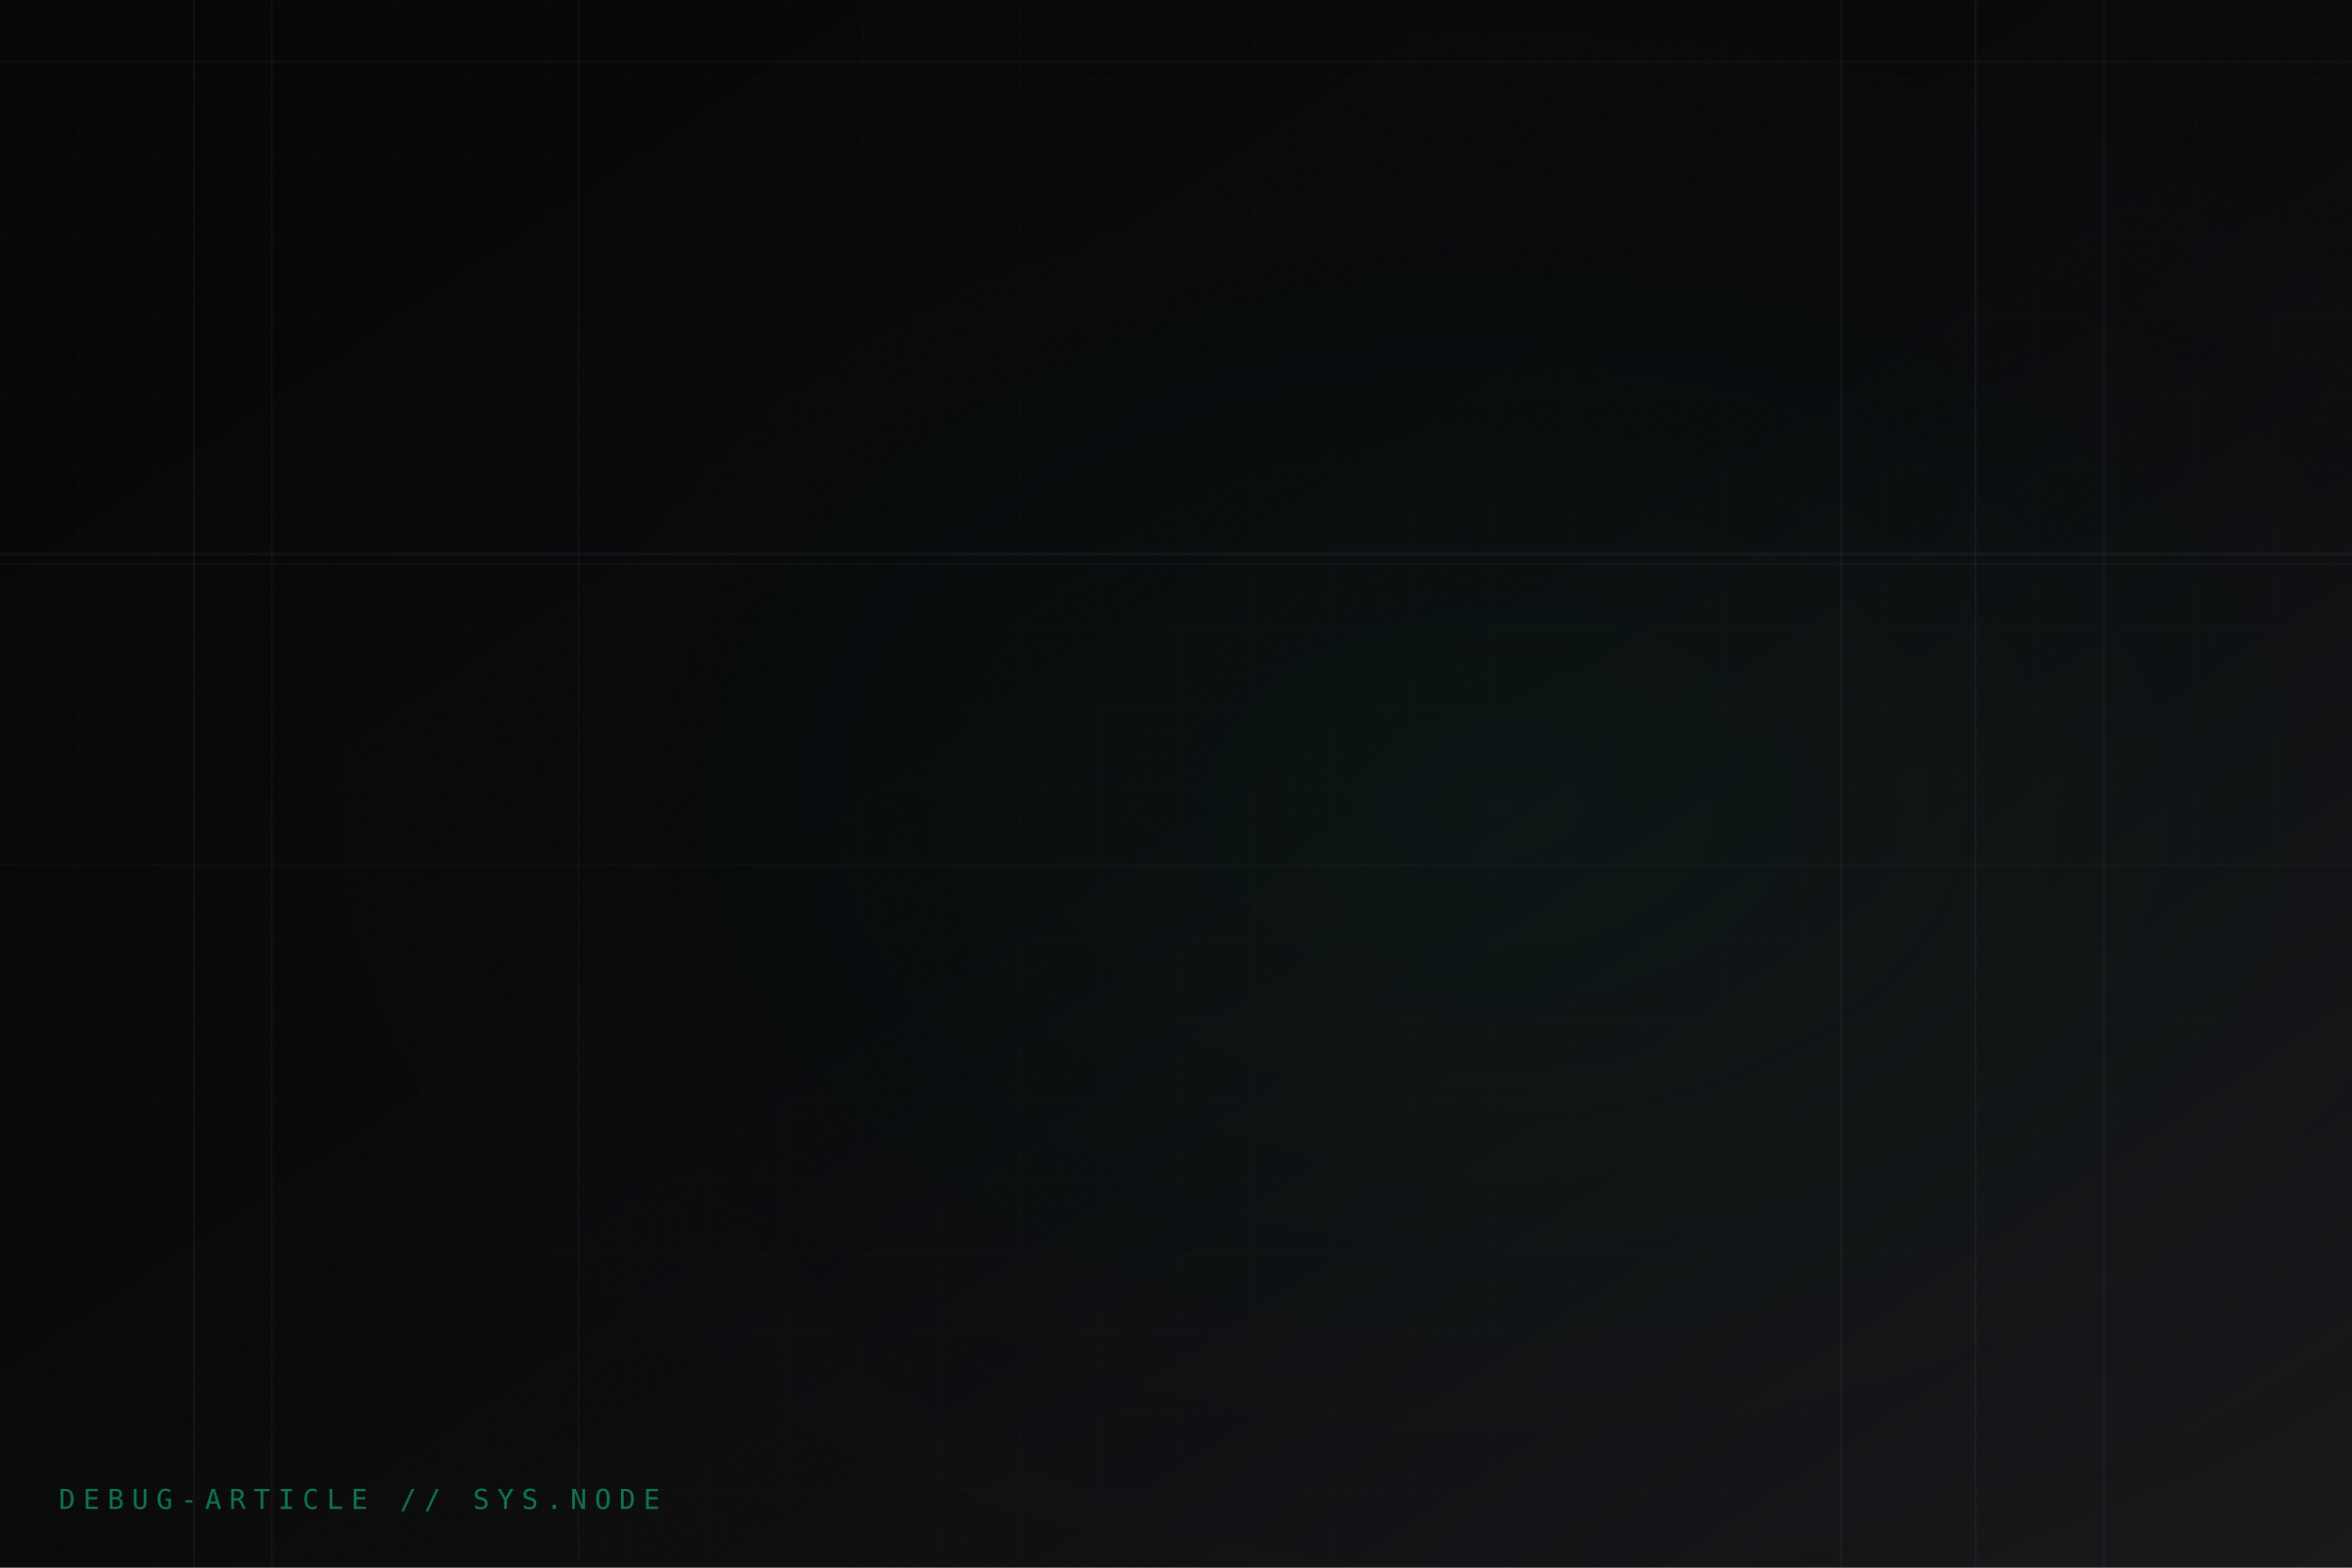
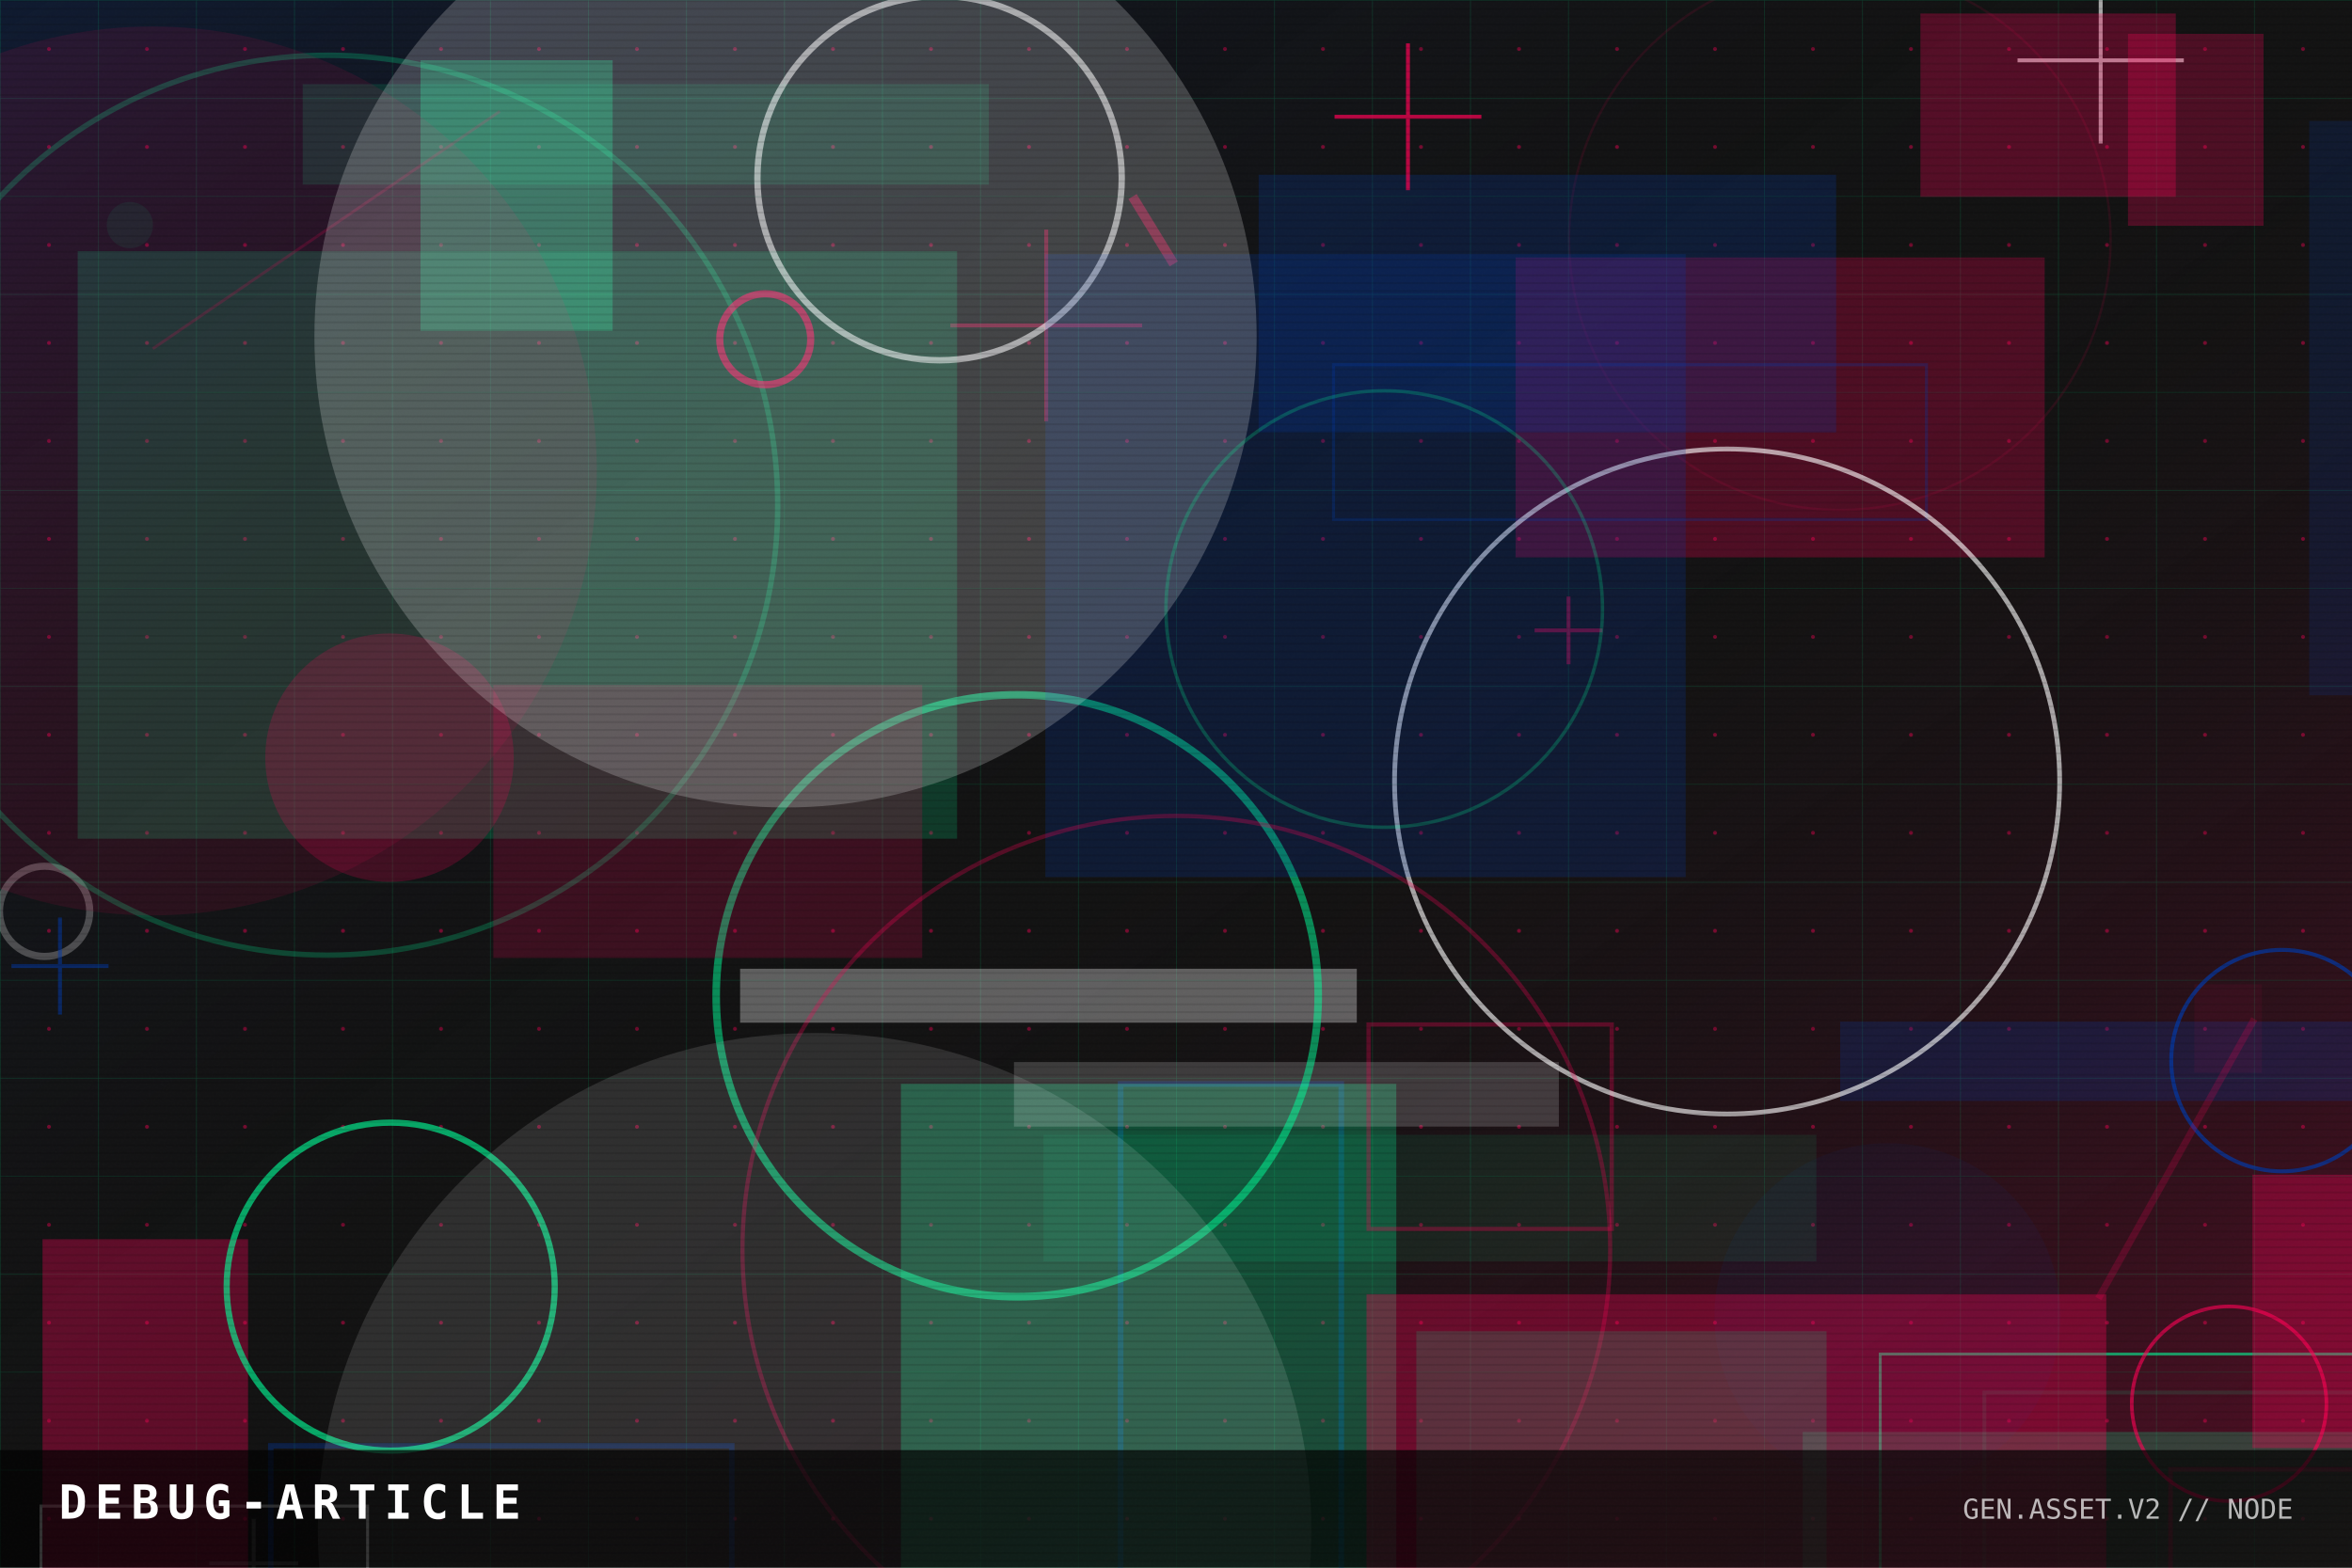
<svg xmlns="http://www.w3.org/2000/svg" width="1200" height="800" viewBox="0 0 1200 800" preserveAspectRatio="xMidYMid slice">
  <defs>
    <filter id="noise-debug-article" x="0%" y="0%" width="100%" height="100%">
-       <feTurbulence type="fractalNoise" baseFrequency="0.624" numOctaves="3" result="noise" />
-       <feColorMatrix type="matrix" values="1 0 0 0 0  0 1 0 0 0  0 0 1 0 0  0 0 0 0.05 0" in="noise" result="coloredNoise" />
+       <feTurbulence type="fractalNoise" baseFrequency="0.809" numOctaves="4" result="noise" />
+       <feColorMatrix type="matrix" values="1 0 0 0 0  0 1 0 0 0  0 0 1 0 0  0 0 0 0.1 0" in="noise" result="coloredNoise" />
      <feComposite operator="in" in="coloredNoise" in2="SourceGraphic" result="composite" />
    </filter>
-     <linearGradient id="grad-main-debug-article" x1="0%" y1="0%" x2="100%" y2="100%">
-       <stop offset="0%" stop-color="#050505" />
-       <stop offset="50%" stop-color="#09090b" />
-       <stop offset="100%" stop-color="#18181b" />
+     <linearGradient id="grad-debug-article" x1="0%" y1="0%" x2="100%" y2="100%">
+       <stop offset="0%" stop-color="#0038A8" stop-opacity="0.2" />
+       <stop offset="50%" stop-color="#121212" stop-opacity="0" />
+       <stop offset="100%" stop-color="#FF0055" stop-opacity="0.3" />
    </linearGradient>
-     <radialGradient id="glow-debug-article" cx="63.709%" cy="51.367%" r="60%">
-       <stop offset="0%" stop-color="#064e3b" stop-opacity="0.15" />
-       <stop offset="100%" stop-color="#050505" stop-opacity="0" />
-     </radialGradient>
-     <pattern id="grid-debug-article" width="40" height="40" patternUnits="userSpaceOnUse">
-       <path d="M 40 0 L 0 0 0 40" fill="none" stroke="#27272a" stroke-width="0.5" stroke-opacity="0.3" />
+     <pattern id="grid-debug-article" width="50" height="50" patternUnits="userSpaceOnUse">
+       <path d="M 50 0 L 0 0 0 50" fill="none" stroke="#00FF99" stroke-width="0.5" stroke-opacity="0.2" />
+       <circle cx="25" cy="25" r="1" fill="#FF0055" fill-opacity="0.4" />
    </pattern>
  </defs>
-   <rect width="100%" height="100%" fill="url(#grad-main-debug-article)" />
-   <rect width="100%" height="100%" fill="url(#glow-debug-article)" />
-   <rect width="100%" height="100%" fill="url(#grid-debug-article)" opacity="0.5" />
-   <rect x="83.954%" y="0" width="0.859" height="100%" fill="#52525b" opacity="0.17" />
-   <rect x="8.203%" y="0" width="0.978" height="100%" fill="#52525b" opacity="0.137" />
-   <rect x="0" y="3.843%" width="100%" height="1.594" fill="#52525b" opacity="0.077" />
-   <rect x="0" y="55.162%" width="100%" height="0.743" fill="#52525b" opacity="0.11" />
-   <rect x="11.513%" y="0" width="0.934" height="100%" fill="#52525b" opacity="0.11" />
-   <rect x="0" y="35.254%" width="100%" height="1.565" fill="#52525b" opacity="0.119" />
-   <rect x="89.373%" y="0" width="1.859" height="100%" fill="#52525b" opacity="0.086" />
-   <rect x="0" y="35.927%" width="100%" height="0.526" fill="#52525b" opacity="0.194" />
-   <rect x="24.557%" y="0" width="1.102" height="100%" fill="#52525b" opacity="0.071" />
-   <rect x="78.239%" y="0" width="1.064" height="100%" fill="#52525b" opacity="0.137" />
-   <text x="30" y="770" font-family="monospace" font-size="14" fill="#10b981" opacity="0.6" letter-spacing="4">
-             DEBUG-ARTICLE // SYS.NODE
+   <rect width="100%" height="100%" fill="#121212" />
+   <rect width="100%" height="100%" fill="url(#grad-debug-article)" />
+   <rect width="100%" height="100%" fill="url(#grid-debug-article)" />
+   <circle cx="80.251%" cy="83.954%" r="8.655%" fill="#0038A8" opacity="0.073" />
+   <rect x="17.88%" y="3.843%" width="8.167%" height="17.265%" fill="#00FF99" opacity="0.269" />
+   <rect x="11.513%" y="92.222%" width="19.6%" height="15.396%" fill="none" stroke="#0038A8" stroke-width="2.812" opacity="0.341" />
+   <rect x="1.743%" y="96.069%" width="13.885%" height="17.262%" fill="none" stroke="#FFFFFF" stroke-width="1.491" opacity="0.61" />
+   <rect x="78.239%" y="65.167%" width="25.324%" height="5.058%" fill="#0038A8" opacity="0.224" />
+   <line x1="48.153%" y1="12.539%" x2="49.905%" y2="16.834%" stroke="#FF0055" stroke-width="4.904" opacity="0.387" />
+   <circle cx="1.896%" cy="58.131%" r="2.258%" fill="none" stroke="#FFFFFF" stroke-width="3.654" opacity="0.247" />
+   <rect x="31.467%" y="61.794%" width="26.22%" height="3.439%" fill="#FFFFFF" opacity="0.326" />
+   <rect x="47.645%" y="69.148%" width="9.382%" height="37.135%" fill="none" stroke="#0038A8" stroke-width="2.874" opacity="0.384" />
+   <rect x="44.367%" y="72.388%" width="32.86%" height="8.078%" fill="#00FF99" opacity="0.076" />
+   <rect x="64.438%" y="16.425%" width="22.494%" height="19.132%" fill="#FF0055" opacity="0.252" />
+   <rect x="1.808%" y="79.043%" width="8.739%" height="21.824%" fill="#FF0055" opacity="0.327" />
+   <rect x="98.18%" y="7.715%" width="4.392%" height="36.636%" fill="#0038A8" opacity="0.178" />
+   <rect x="84.369%" y="88.827%" width="26.161%" height="12.812%" fill="none" stroke="#00FF99" stroke-width="1.951" opacity="0.111" />
+   <rect x="38.304%" y="69.136%" width="21.062%" height="34.418%" fill="#00FF99" opacity="0.249" />
+   <rect x="93.298%" y="62.788%" width="2.873%" height="5.641%" fill="#FF0055" opacity="0.06" />
+   <rect x="56.698%" y="23.266%" width="25.209%" height="9.873%" fill="none" stroke="#0038A8" stroke-width="1.534" opacity="0.281" />
+   <circle cx="78.224%" cy="15.263%" r="13.546%" fill="none" stroke="#FF0055" stroke-width="1.21" opacity="0.101" />
+   <g stroke="#FF0055" stroke-width="2" opacity="0.404">
+     <line x1="782.962" y1="321.675" x2="817.571" y2="321.675" />
+     <line x1="800.267" y1="304.37" x2="800.267" y2="338.98" />
+   </g>
+   <rect x="79.942%" y="86.374%" width="30.365%" height="27.988%" fill="none" stroke="#00FF99" stroke-width="1.468" opacity="0.568" />
+   <rect x="76.646%" y="91.343%" width="25.559%" height="31.163%" fill="#00FF99" opacity="0.208" />
+   <rect x="43.111%" y="67.747%" width="23.167%" height="4.115%" fill="#FFFFFF" opacity="0.172" />
+   <g stroke="#FFFFFF" stroke-width="2" opacity="0.627">
+     <line x1="1029.354" y1="30.799" x2="1114.187" y2="30.799" />
+     <line x1="1071.77" y1="-11.618" x2="1071.77" y2="73.215" />
+   </g>
+   <circle cx="13.931%" cy="32.226%" r="22.516%" fill="none" stroke="#00FF99" stroke-width="2.751" opacity="0.219" />
+   <rect x="58.188%" y="65.35%" width="10.337%" height="13.043%" fill="none" stroke="#FF0055" stroke-width="2.169" opacity="0.282" />
+   <rect x="12.87%" y="5.37%" width="29.173%" height="6.405%" fill="#00FF99" opacity="0.126" />
+   <circle cx="16.611%" cy="82.072%" r="8.206%" fill="none" stroke="#00FF99" stroke-width="3.163" opacity="0.623" />
+   <g stroke="#FF0055" stroke-width="2" opacity="0.371">
+     <line x1="484.893" y1="166.06" x2="582.692" y2="166.06" />
+     <line x1="533.792" y1="117.161" x2="533.792" y2="214.959" />
+   </g>
+   <circle cx="43.248%" cy="63.517%" r="15.06%" fill="none" stroke="#00FF99" stroke-width="3.885" opacity="0.515" />
+   <g stroke="#0038A8" stroke-width="2" opacity="0.522">
+     <line x1="5.84" y1="492.966" x2="55.366" y2="492.966" />
+     <line x1="30.603" y1="468.203" x2="30.603" y2="517.729" />
+   </g>
+   <rect x="3.303%" y="16.022%" width="37.388%" height="37.476%" fill="#00FF99" opacity="0.165" />
+   <rect x="92.283%" y="93.724%" width="29.253%" height="26.776%" fill="none" stroke="#FF0055" stroke-width="2.363" opacity="0.248" />
+   <rect x="53.514%" y="11.148%" width="24.554%" height="16.434%" fill="#0038A8" opacity="0.234" />
+   <g stroke="#FF0055" stroke-width="2" opacity="0.696">
+     <line x1="680.895" y1="59.595" x2="755.803" y2="59.595" />
+     <line x1="718.349" y1="22.141" x2="718.349" y2="97.049" />
+   </g>
+   <circle cx="6.475%" cy="30.039%" r="22.239%" fill="#FF0055" opacity="0.101" />
+   <circle cx="73.431%" cy="49.849%" r="16.638%" fill="none" stroke="#FFFFFF" stroke-width="2.42" opacity="0.618" />
+   <rect x="58.1%" y="82.552%" width="31.452%" height="20.808%" fill="#FF0055" opacity="0.322" />
+   <circle cx="5.522%" cy="14.358%" r="1.157%" fill="#00FF99" opacity="0.066" />
+   <rect x="95.768%" y="74.933%" width="13.946%" height="17.434%" fill="#FF0055" opacity="0.314" />
+   <circle cx="39.948%" cy="11.363%" r="9.114%" fill="none" stroke="#FFFFFF" stroke-width="3.224" opacity="0.553" />
+   <rect x="44.447%" y="16.213%" width="27.223%" height="39.735%" fill="#0038A8" opacity="0.221" />
+   <circle cx="50.014%" cy="79.715%" r="21.706%" fill="none" stroke="#FF0055" stroke-width="2.13" opacity="0.28" />
+   <circle cx="16.561%" cy="48.331%" r="6.216%" fill="#FF0055" opacity="0.203" />
+   <rect x="90.474%" y="2.158%" width="5.765%" height="12.243%" fill="#FF0055" opacity="0.247" />
+   <rect x="20.976%" y="43.696%" width="18.235%" height="17.411%" fill="#FF0055" opacity="0.172" />
+   <circle cx="97.023%" cy="67.653%" r="5.54%" fill="none" stroke="#0038A8" stroke-width="1.996" opacity="0.685" />
+   <g stroke="#FFFFFF" stroke-width="2" opacity="0.15">
+     <line x1="106.773" y1="797.753" x2="152.119" y2="797.753" />
+     <line x1="129.446" y1="775.079" x2="129.446" y2="820.426" />
+   </g>
+   <line x1="6.499%" y1="22.241%" x2="21.253%" y2="7.101%" stroke="#FF0055" stroke-width="1.445" opacity="0.183" />
+   <circle cx="94.775%" cy="89.542%" r="4.87%" fill="none" stroke="#FF0055" stroke-width="1.839" opacity="0.611" />
+   <rect x="60.218%" y="84.919%" width="17.442%" height="30.462%" fill="#00FF99" opacity="0.149" />
+   <circle cx="32.535%" cy="21.639%" r="2.276%" fill="none" stroke="#FF0055" stroke-width="3.654" opacity="0.592" />
+   <circle cx="33.398%" cy="21.461%" r="23.57%" fill="#FFFFFF" opacity="0.209" />
+   <rect x="81.651%" y="0.864%" width="10.857%" height="11.697%" fill="#FF0055" opacity="0.278" />
+   <circle cx="58.853%" cy="38.849%" r="10.92%" fill="none" stroke="#00FF99" stroke-width="1.73" opacity="0.225" />
+   <circle cx="34.634%" cy="97.574%" r="24.851%" fill="#FFFFFF" opacity="0.119" />
+   <line x1="89.218%" y1="82.831%" x2="95.847%" y2="64.998%" stroke="#FF0055" stroke-width="3.532" opacity="0.197" />
+   <rect x="0" y="0" width="100%" height="1" fill="#000" opacity="0.1" />
+   <rect x="0" y="4" width="100%" height="1" fill="#000" opacity="0.1" />
+   <rect x="0" y="8" width="100%" height="1" fill="#000" opacity="0.1" />
+   <rect x="0" y="12" width="100%" height="1" fill="#000" opacity="0.1" />
+   <rect x="0" y="16" width="100%" height="1" fill="#000" opacity="0.1" />
+   <rect x="0" y="20" width="100%" height="1" fill="#000" opacity="0.1" />
+   <rect x="0" y="24" width="100%" height="1" fill="#000" opacity="0.1" />
+   <rect x="0" y="28" width="100%" height="1" fill="#000" opacity="0.1" />
+   <rect x="0" y="32" width="100%" height="1" fill="#000" opacity="0.1" />
+   <rect x="0" y="36" width="100%" height="1" fill="#000" opacity="0.1" />
+   <rect x="0" y="40" width="100%" height="1" fill="#000" opacity="0.1" />
+   <rect x="0" y="44" width="100%" height="1" fill="#000" opacity="0.1" />
+   <rect x="0" y="48" width="100%" height="1" fill="#000" opacity="0.1" />
+   <rect x="0" y="52" width="100%" height="1" fill="#000" opacity="0.1" />
+   <rect x="0" y="56" width="100%" height="1" fill="#000" opacity="0.1" />
+   <rect x="0" y="60" width="100%" height="1" fill="#000" opacity="0.1" />
+   <rect x="0" y="64" width="100%" height="1" fill="#000" opacity="0.1" />
+   <rect x="0" y="68" width="100%" height="1" fill="#000" opacity="0.1" />
+   <rect x="0" y="72" width="100%" height="1" fill="#000" opacity="0.1" />
+   <rect x="0" y="76" width="100%" height="1" fill="#000" opacity="0.1" />
+   <rect x="0" y="80" width="100%" height="1" fill="#000" opacity="0.1" />
+   <rect x="0" y="84" width="100%" height="1" fill="#000" opacity="0.1" />
+   <rect x="0" y="88" width="100%" height="1" fill="#000" opacity="0.1" />
+   <rect x="0" y="92" width="100%" height="1" fill="#000" opacity="0.1" />
+   <rect x="0" y="96" width="100%" height="1" fill="#000" opacity="0.1" />
+   <rect x="0" y="100" width="100%" height="1" fill="#000" opacity="0.1" />
+   <rect x="0" y="104" width="100%" height="1" fill="#000" opacity="0.1" />
+   <rect x="0" y="108" width="100%" height="1" fill="#000" opacity="0.1" />
+   <rect x="0" y="112" width="100%" height="1" fill="#000" opacity="0.1" />
+   <rect x="0" y="116" width="100%" height="1" fill="#000" opacity="0.1" />
+   <rect x="0" y="120" width="100%" height="1" fill="#000" opacity="0.1" />
+   <rect x="0" y="124" width="100%" height="1" fill="#000" opacity="0.1" />
+   <rect x="0" y="128" width="100%" height="1" fill="#000" opacity="0.1" />
+   <rect x="0" y="132" width="100%" height="1" fill="#000" opacity="0.1" />
+   <rect x="0" y="136" width="100%" height="1" fill="#000" opacity="0.1" />
+   <rect x="0" y="140" width="100%" height="1" fill="#000" opacity="0.1" />
+   <rect x="0" y="144" width="100%" height="1" fill="#000" opacity="0.1" />
+   <rect x="0" y="148" width="100%" height="1" fill="#000" opacity="0.1" />
+   <rect x="0" y="152" width="100%" height="1" fill="#000" opacity="0.1" />
+   <rect x="0" y="156" width="100%" height="1" fill="#000" opacity="0.1" />
+   <rect x="0" y="160" width="100%" height="1" fill="#000" opacity="0.1" />
+   <rect x="0" y="164" width="100%" height="1" fill="#000" opacity="0.1" />
+   <rect x="0" y="168" width="100%" height="1" fill="#000" opacity="0.1" />
+   <rect x="0" y="172" width="100%" height="1" fill="#000" opacity="0.1" />
+   <rect x="0" y="176" width="100%" height="1" fill="#000" opacity="0.1" />
+   <rect x="0" y="180" width="100%" height="1" fill="#000" opacity="0.1" />
+   <rect x="0" y="184" width="100%" height="1" fill="#000" opacity="0.1" />
+   <rect x="0" y="188" width="100%" height="1" fill="#000" opacity="0.1" />
+   <rect x="0" y="192" width="100%" height="1" fill="#000" opacity="0.1" />
+   <rect x="0" y="196" width="100%" height="1" fill="#000" opacity="0.1" />
+   <rect x="0" y="200" width="100%" height="1" fill="#000" opacity="0.1" />
+   <rect x="0" y="204" width="100%" height="1" fill="#000" opacity="0.1" />
+   <rect x="0" y="208" width="100%" height="1" fill="#000" opacity="0.1" />
+   <rect x="0" y="212" width="100%" height="1" fill="#000" opacity="0.1" />
+   <rect x="0" y="216" width="100%" height="1" fill="#000" opacity="0.1" />
+   <rect x="0" y="220" width="100%" height="1" fill="#000" opacity="0.1" />
+   <rect x="0" y="224" width="100%" height="1" fill="#000" opacity="0.1" />
+   <rect x="0" y="228" width="100%" height="1" fill="#000" opacity="0.1" />
+   <rect x="0" y="232" width="100%" height="1" fill="#000" opacity="0.1" />
+   <rect x="0" y="236" width="100%" height="1" fill="#000" opacity="0.1" />
+   <rect x="0" y="240" width="100%" height="1" fill="#000" opacity="0.1" />
+   <rect x="0" y="244" width="100%" height="1" fill="#000" opacity="0.1" />
+   <rect x="0" y="248" width="100%" height="1" fill="#000" opacity="0.1" />
+   <rect x="0" y="252" width="100%" height="1" fill="#000" opacity="0.1" />
+   <rect x="0" y="256" width="100%" height="1" fill="#000" opacity="0.1" />
+   <rect x="0" y="260" width="100%" height="1" fill="#000" opacity="0.1" />
+   <rect x="0" y="264" width="100%" height="1" fill="#000" opacity="0.1" />
+   <rect x="0" y="268" width="100%" height="1" fill="#000" opacity="0.1" />
+   <rect x="0" y="272" width="100%" height="1" fill="#000" opacity="0.1" />
+   <rect x="0" y="276" width="100%" height="1" fill="#000" opacity="0.1" />
+   <rect x="0" y="280" width="100%" height="1" fill="#000" opacity="0.1" />
+   <rect x="0" y="284" width="100%" height="1" fill="#000" opacity="0.1" />
+   <rect x="0" y="288" width="100%" height="1" fill="#000" opacity="0.1" />
+   <rect x="0" y="292" width="100%" height="1" fill="#000" opacity="0.1" />
+   <rect x="0" y="296" width="100%" height="1" fill="#000" opacity="0.1" />
+   <rect x="0" y="300" width="100%" height="1" fill="#000" opacity="0.1" />
+   <rect x="0" y="304" width="100%" height="1" fill="#000" opacity="0.1" />
+   <rect x="0" y="308" width="100%" height="1" fill="#000" opacity="0.1" />
+   <rect x="0" y="312" width="100%" height="1" fill="#000" opacity="0.1" />
+   <rect x="0" y="316" width="100%" height="1" fill="#000" opacity="0.1" />
+   <rect x="0" y="320" width="100%" height="1" fill="#000" opacity="0.1" />
+   <rect x="0" y="324" width="100%" height="1" fill="#000" opacity="0.1" />
+   <rect x="0" y="328" width="100%" height="1" fill="#000" opacity="0.1" />
+   <rect x="0" y="332" width="100%" height="1" fill="#000" opacity="0.1" />
+   <rect x="0" y="336" width="100%" height="1" fill="#000" opacity="0.1" />
+   <rect x="0" y="340" width="100%" height="1" fill="#000" opacity="0.1" />
+   <rect x="0" y="344" width="100%" height="1" fill="#000" opacity="0.1" />
+   <rect x="0" y="348" width="100%" height="1" fill="#000" opacity="0.1" />
+   <rect x="0" y="352" width="100%" height="1" fill="#000" opacity="0.1" />
+   <rect x="0" y="356" width="100%" height="1" fill="#000" opacity="0.1" />
+   <rect x="0" y="360" width="100%" height="1" fill="#000" opacity="0.1" />
+   <rect x="0" y="364" width="100%" height="1" fill="#000" opacity="0.1" />
+   <rect x="0" y="368" width="100%" height="1" fill="#000" opacity="0.1" />
+   <rect x="0" y="372" width="100%" height="1" fill="#000" opacity="0.1" />
+   <rect x="0" y="376" width="100%" height="1" fill="#000" opacity="0.1" />
+   <rect x="0" y="380" width="100%" height="1" fill="#000" opacity="0.1" />
+   <rect x="0" y="384" width="100%" height="1" fill="#000" opacity="0.1" />
+   <rect x="0" y="388" width="100%" height="1" fill="#000" opacity="0.1" />
+   <rect x="0" y="392" width="100%" height="1" fill="#000" opacity="0.1" />
+   <rect x="0" y="396" width="100%" height="1" fill="#000" opacity="0.1" />
+   <rect x="0" y="400" width="100%" height="1" fill="#000" opacity="0.1" />
+   <rect x="0" y="404" width="100%" height="1" fill="#000" opacity="0.1" />
+   <rect x="0" y="408" width="100%" height="1" fill="#000" opacity="0.1" />
+   <rect x="0" y="412" width="100%" height="1" fill="#000" opacity="0.1" />
+   <rect x="0" y="416" width="100%" height="1" fill="#000" opacity="0.1" />
+   <rect x="0" y="420" width="100%" height="1" fill="#000" opacity="0.1" />
+   <rect x="0" y="424" width="100%" height="1" fill="#000" opacity="0.1" />
+   <rect x="0" y="428" width="100%" height="1" fill="#000" opacity="0.1" />
+   <rect x="0" y="432" width="100%" height="1" fill="#000" opacity="0.1" />
+   <rect x="0" y="436" width="100%" height="1" fill="#000" opacity="0.1" />
+   <rect x="0" y="440" width="100%" height="1" fill="#000" opacity="0.1" />
+   <rect x="0" y="444" width="100%" height="1" fill="#000" opacity="0.1" />
+   <rect x="0" y="448" width="100%" height="1" fill="#000" opacity="0.1" />
+   <rect x="0" y="452" width="100%" height="1" fill="#000" opacity="0.1" />
+   <rect x="0" y="456" width="100%" height="1" fill="#000" opacity="0.1" />
+   <rect x="0" y="460" width="100%" height="1" fill="#000" opacity="0.1" />
+   <rect x="0" y="464" width="100%" height="1" fill="#000" opacity="0.1" />
+   <rect x="0" y="468" width="100%" height="1" fill="#000" opacity="0.1" />
+   <rect x="0" y="472" width="100%" height="1" fill="#000" opacity="0.1" />
+   <rect x="0" y="476" width="100%" height="1" fill="#000" opacity="0.1" />
+   <rect x="0" y="480" width="100%" height="1" fill="#000" opacity="0.1" />
+   <rect x="0" y="484" width="100%" height="1" fill="#000" opacity="0.1" />
+   <rect x="0" y="488" width="100%" height="1" fill="#000" opacity="0.1" />
+   <rect x="0" y="492" width="100%" height="1" fill="#000" opacity="0.1" />
+   <rect x="0" y="496" width="100%" height="1" fill="#000" opacity="0.1" />
+   <rect x="0" y="500" width="100%" height="1" fill="#000" opacity="0.1" />
+   <rect x="0" y="504" width="100%" height="1" fill="#000" opacity="0.1" />
+   <rect x="0" y="508" width="100%" height="1" fill="#000" opacity="0.1" />
+   <rect x="0" y="512" width="100%" height="1" fill="#000" opacity="0.1" />
+   <rect x="0" y="516" width="100%" height="1" fill="#000" opacity="0.1" />
+   <rect x="0" y="520" width="100%" height="1" fill="#000" opacity="0.1" />
+   <rect x="0" y="524" width="100%" height="1" fill="#000" opacity="0.1" />
+   <rect x="0" y="528" width="100%" height="1" fill="#000" opacity="0.1" />
+   <rect x="0" y="532" width="100%" height="1" fill="#000" opacity="0.1" />
+   <rect x="0" y="536" width="100%" height="1" fill="#000" opacity="0.1" />
+   <rect x="0" y="540" width="100%" height="1" fill="#000" opacity="0.1" />
+   <rect x="0" y="544" width="100%" height="1" fill="#000" opacity="0.1" />
+   <rect x="0" y="548" width="100%" height="1" fill="#000" opacity="0.1" />
+   <rect x="0" y="552" width="100%" height="1" fill="#000" opacity="0.1" />
+   <rect x="0" y="556" width="100%" height="1" fill="#000" opacity="0.1" />
+   <rect x="0" y="560" width="100%" height="1" fill="#000" opacity="0.1" />
+   <rect x="0" y="564" width="100%" height="1" fill="#000" opacity="0.1" />
+   <rect x="0" y="568" width="100%" height="1" fill="#000" opacity="0.1" />
+   <rect x="0" y="572" width="100%" height="1" fill="#000" opacity="0.1" />
+   <rect x="0" y="576" width="100%" height="1" fill="#000" opacity="0.1" />
+   <rect x="0" y="580" width="100%" height="1" fill="#000" opacity="0.1" />
+   <rect x="0" y="584" width="100%" height="1" fill="#000" opacity="0.1" />
+   <rect x="0" y="588" width="100%" height="1" fill="#000" opacity="0.1" />
+   <rect x="0" y="592" width="100%" height="1" fill="#000" opacity="0.1" />
+   <rect x="0" y="596" width="100%" height="1" fill="#000" opacity="0.1" />
+   <rect x="0" y="600" width="100%" height="1" fill="#000" opacity="0.1" />
+   <rect x="0" y="604" width="100%" height="1" fill="#000" opacity="0.1" />
+   <rect x="0" y="608" width="100%" height="1" fill="#000" opacity="0.1" />
+   <rect x="0" y="612" width="100%" height="1" fill="#000" opacity="0.1" />
+   <rect x="0" y="616" width="100%" height="1" fill="#000" opacity="0.1" />
+   <rect x="0" y="620" width="100%" height="1" fill="#000" opacity="0.1" />
+   <rect x="0" y="624" width="100%" height="1" fill="#000" opacity="0.1" />
+   <rect x="0" y="628" width="100%" height="1" fill="#000" opacity="0.1" />
+   <rect x="0" y="632" width="100%" height="1" fill="#000" opacity="0.1" />
+   <rect x="0" y="636" width="100%" height="1" fill="#000" opacity="0.1" />
+   <rect x="0" y="640" width="100%" height="1" fill="#000" opacity="0.1" />
+   <rect x="0" y="644" width="100%" height="1" fill="#000" opacity="0.1" />
+   <rect x="0" y="648" width="100%" height="1" fill="#000" opacity="0.1" />
+   <rect x="0" y="652" width="100%" height="1" fill="#000" opacity="0.1" />
+   <rect x="0" y="656" width="100%" height="1" fill="#000" opacity="0.1" />
+   <rect x="0" y="660" width="100%" height="1" fill="#000" opacity="0.1" />
+   <rect x="0" y="664" width="100%" height="1" fill="#000" opacity="0.1" />
+   <rect x="0" y="668" width="100%" height="1" fill="#000" opacity="0.1" />
+   <rect x="0" y="672" width="100%" height="1" fill="#000" opacity="0.1" />
+   <rect x="0" y="676" width="100%" height="1" fill="#000" opacity="0.1" />
+   <rect x="0" y="680" width="100%" height="1" fill="#000" opacity="0.1" />
+   <rect x="0" y="684" width="100%" height="1" fill="#000" opacity="0.1" />
+   <rect x="0" y="688" width="100%" height="1" fill="#000" opacity="0.1" />
+   <rect x="0" y="692" width="100%" height="1" fill="#000" opacity="0.1" />
+   <rect x="0" y="696" width="100%" height="1" fill="#000" opacity="0.1" />
+   <rect x="0" y="700" width="100%" height="1" fill="#000" opacity="0.1" />
+   <rect x="0" y="704" width="100%" height="1" fill="#000" opacity="0.1" />
+   <rect x="0" y="708" width="100%" height="1" fill="#000" opacity="0.1" />
+   <rect x="0" y="712" width="100%" height="1" fill="#000" opacity="0.1" />
+   <rect x="0" y="716" width="100%" height="1" fill="#000" opacity="0.1" />
+   <rect x="0" y="720" width="100%" height="1" fill="#000" opacity="0.1" />
+   <rect x="0" y="724" width="100%" height="1" fill="#000" opacity="0.1" />
+   <rect x="0" y="728" width="100%" height="1" fill="#000" opacity="0.1" />
+   <rect x="0" y="732" width="100%" height="1" fill="#000" opacity="0.1" />
+   <rect x="0" y="736" width="100%" height="1" fill="#000" opacity="0.1" />
+   <rect x="0" y="740" width="100%" height="1" fill="#000" opacity="0.1" />
+   <rect x="0" y="744" width="100%" height="1" fill="#000" opacity="0.1" />
+   <rect x="0" y="748" width="100%" height="1" fill="#000" opacity="0.1" />
+   <rect x="0" y="752" width="100%" height="1" fill="#000" opacity="0.1" />
+   <rect x="0" y="756" width="100%" height="1" fill="#000" opacity="0.1" />
+   <rect x="0" y="760" width="100%" height="1" fill="#000" opacity="0.1" />
+   <rect x="0" y="764" width="100%" height="1" fill="#000" opacity="0.1" />
+   <rect x="0" y="768" width="100%" height="1" fill="#000" opacity="0.1" />
+   <rect x="0" y="772" width="100%" height="1" fill="#000" opacity="0.1" />
+   <rect x="0" y="776" width="100%" height="1" fill="#000" opacity="0.1" />
+   <rect x="0" y="780" width="100%" height="1" fill="#000" opacity="0.1" />
+   <rect x="0" y="784" width="100%" height="1" fill="#000" opacity="0.1" />
+   <rect x="0" y="788" width="100%" height="1" fill="#000" opacity="0.1" />
+   <rect x="0" y="792" width="100%" height="1" fill="#000" opacity="0.1" />
+   <rect x="0" y="796" width="100%" height="1" fill="#000" opacity="0.1" />
+   <rect x="0" y="740" width="100%" height="60" fill="#000" opacity="0.7" />
+   <text x="30" y="775" font-family="monospace" font-weight="bold" font-size="24" fill="#FFFFFF" letter-spacing="4">
+             DEBUG-ARTICLE
        </text>
-   <rect width="100%" height="100%" filter="url(#noise-debug-article)" opacity="0.3" pointer-events="none" />
+   <text x="1170" y="775" text-anchor="end" font-family="monospace" font-size="14" fill="#FFFFFF" opacity="0.7">
+             GEN.ASSET.V2 // NODE
+         </text>
+   <rect width="100%" height="100%" filter="url(#noise-debug-article)" opacity="0.15" pointer-events="none" />
</svg>
